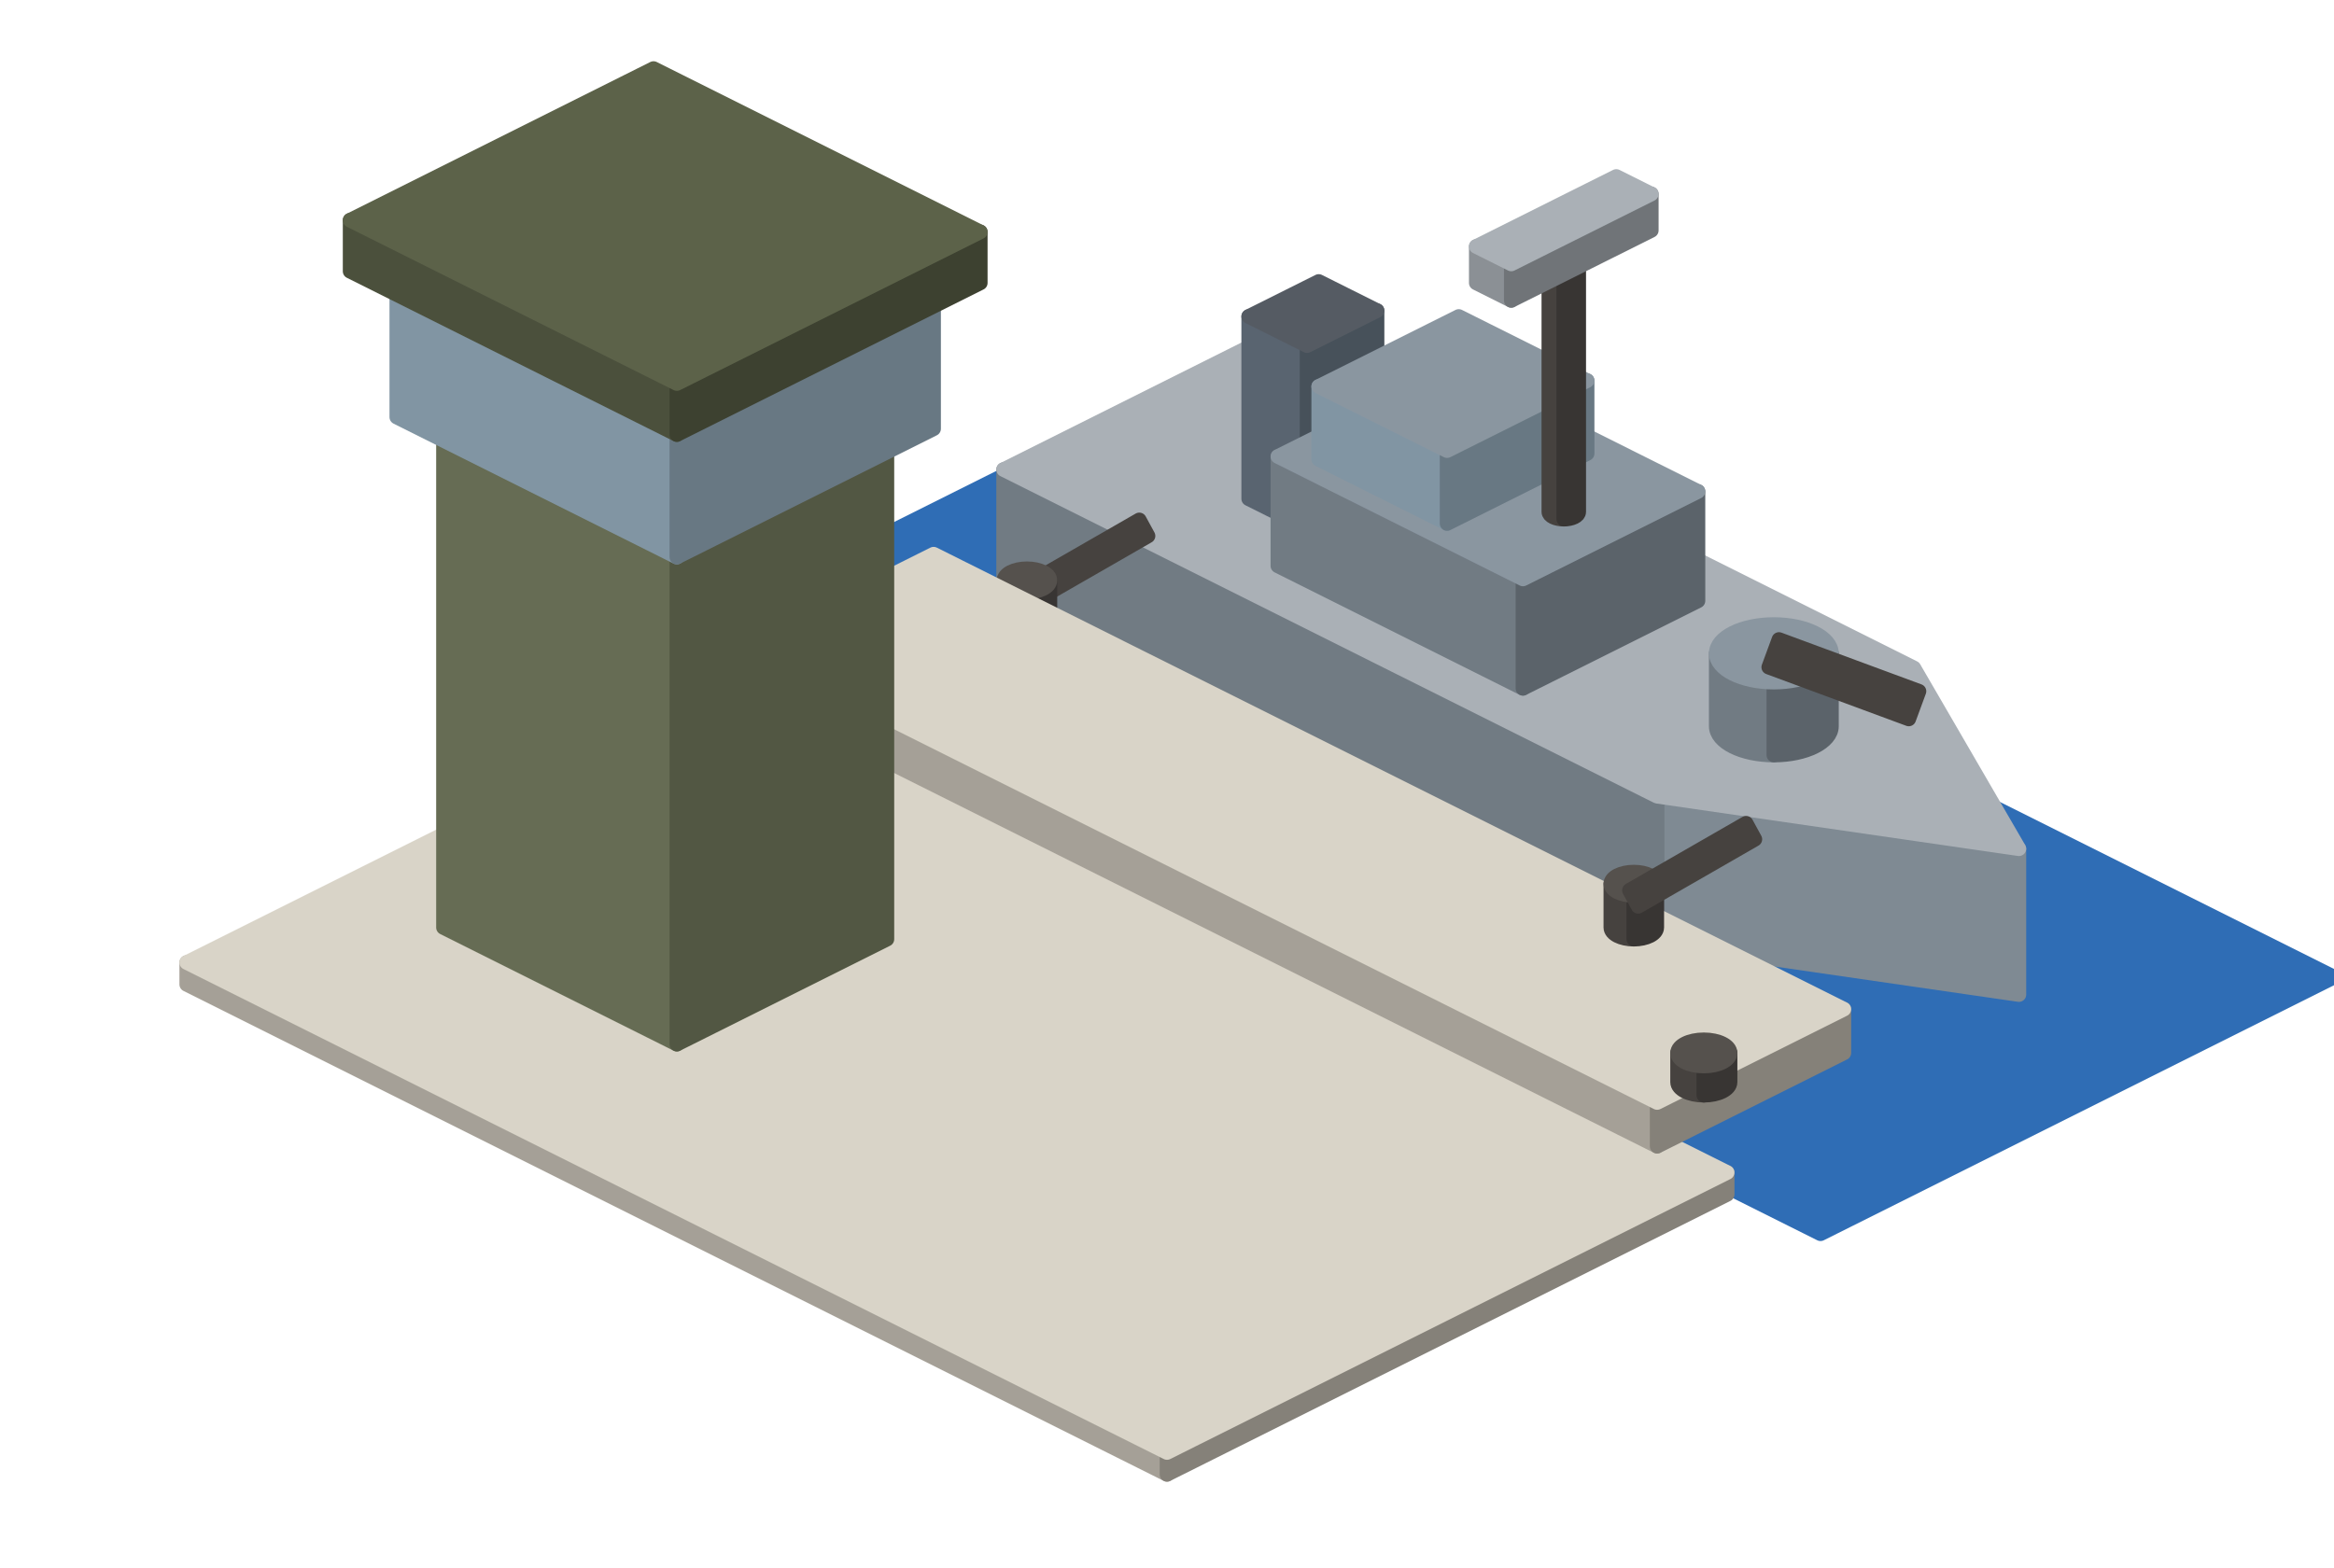
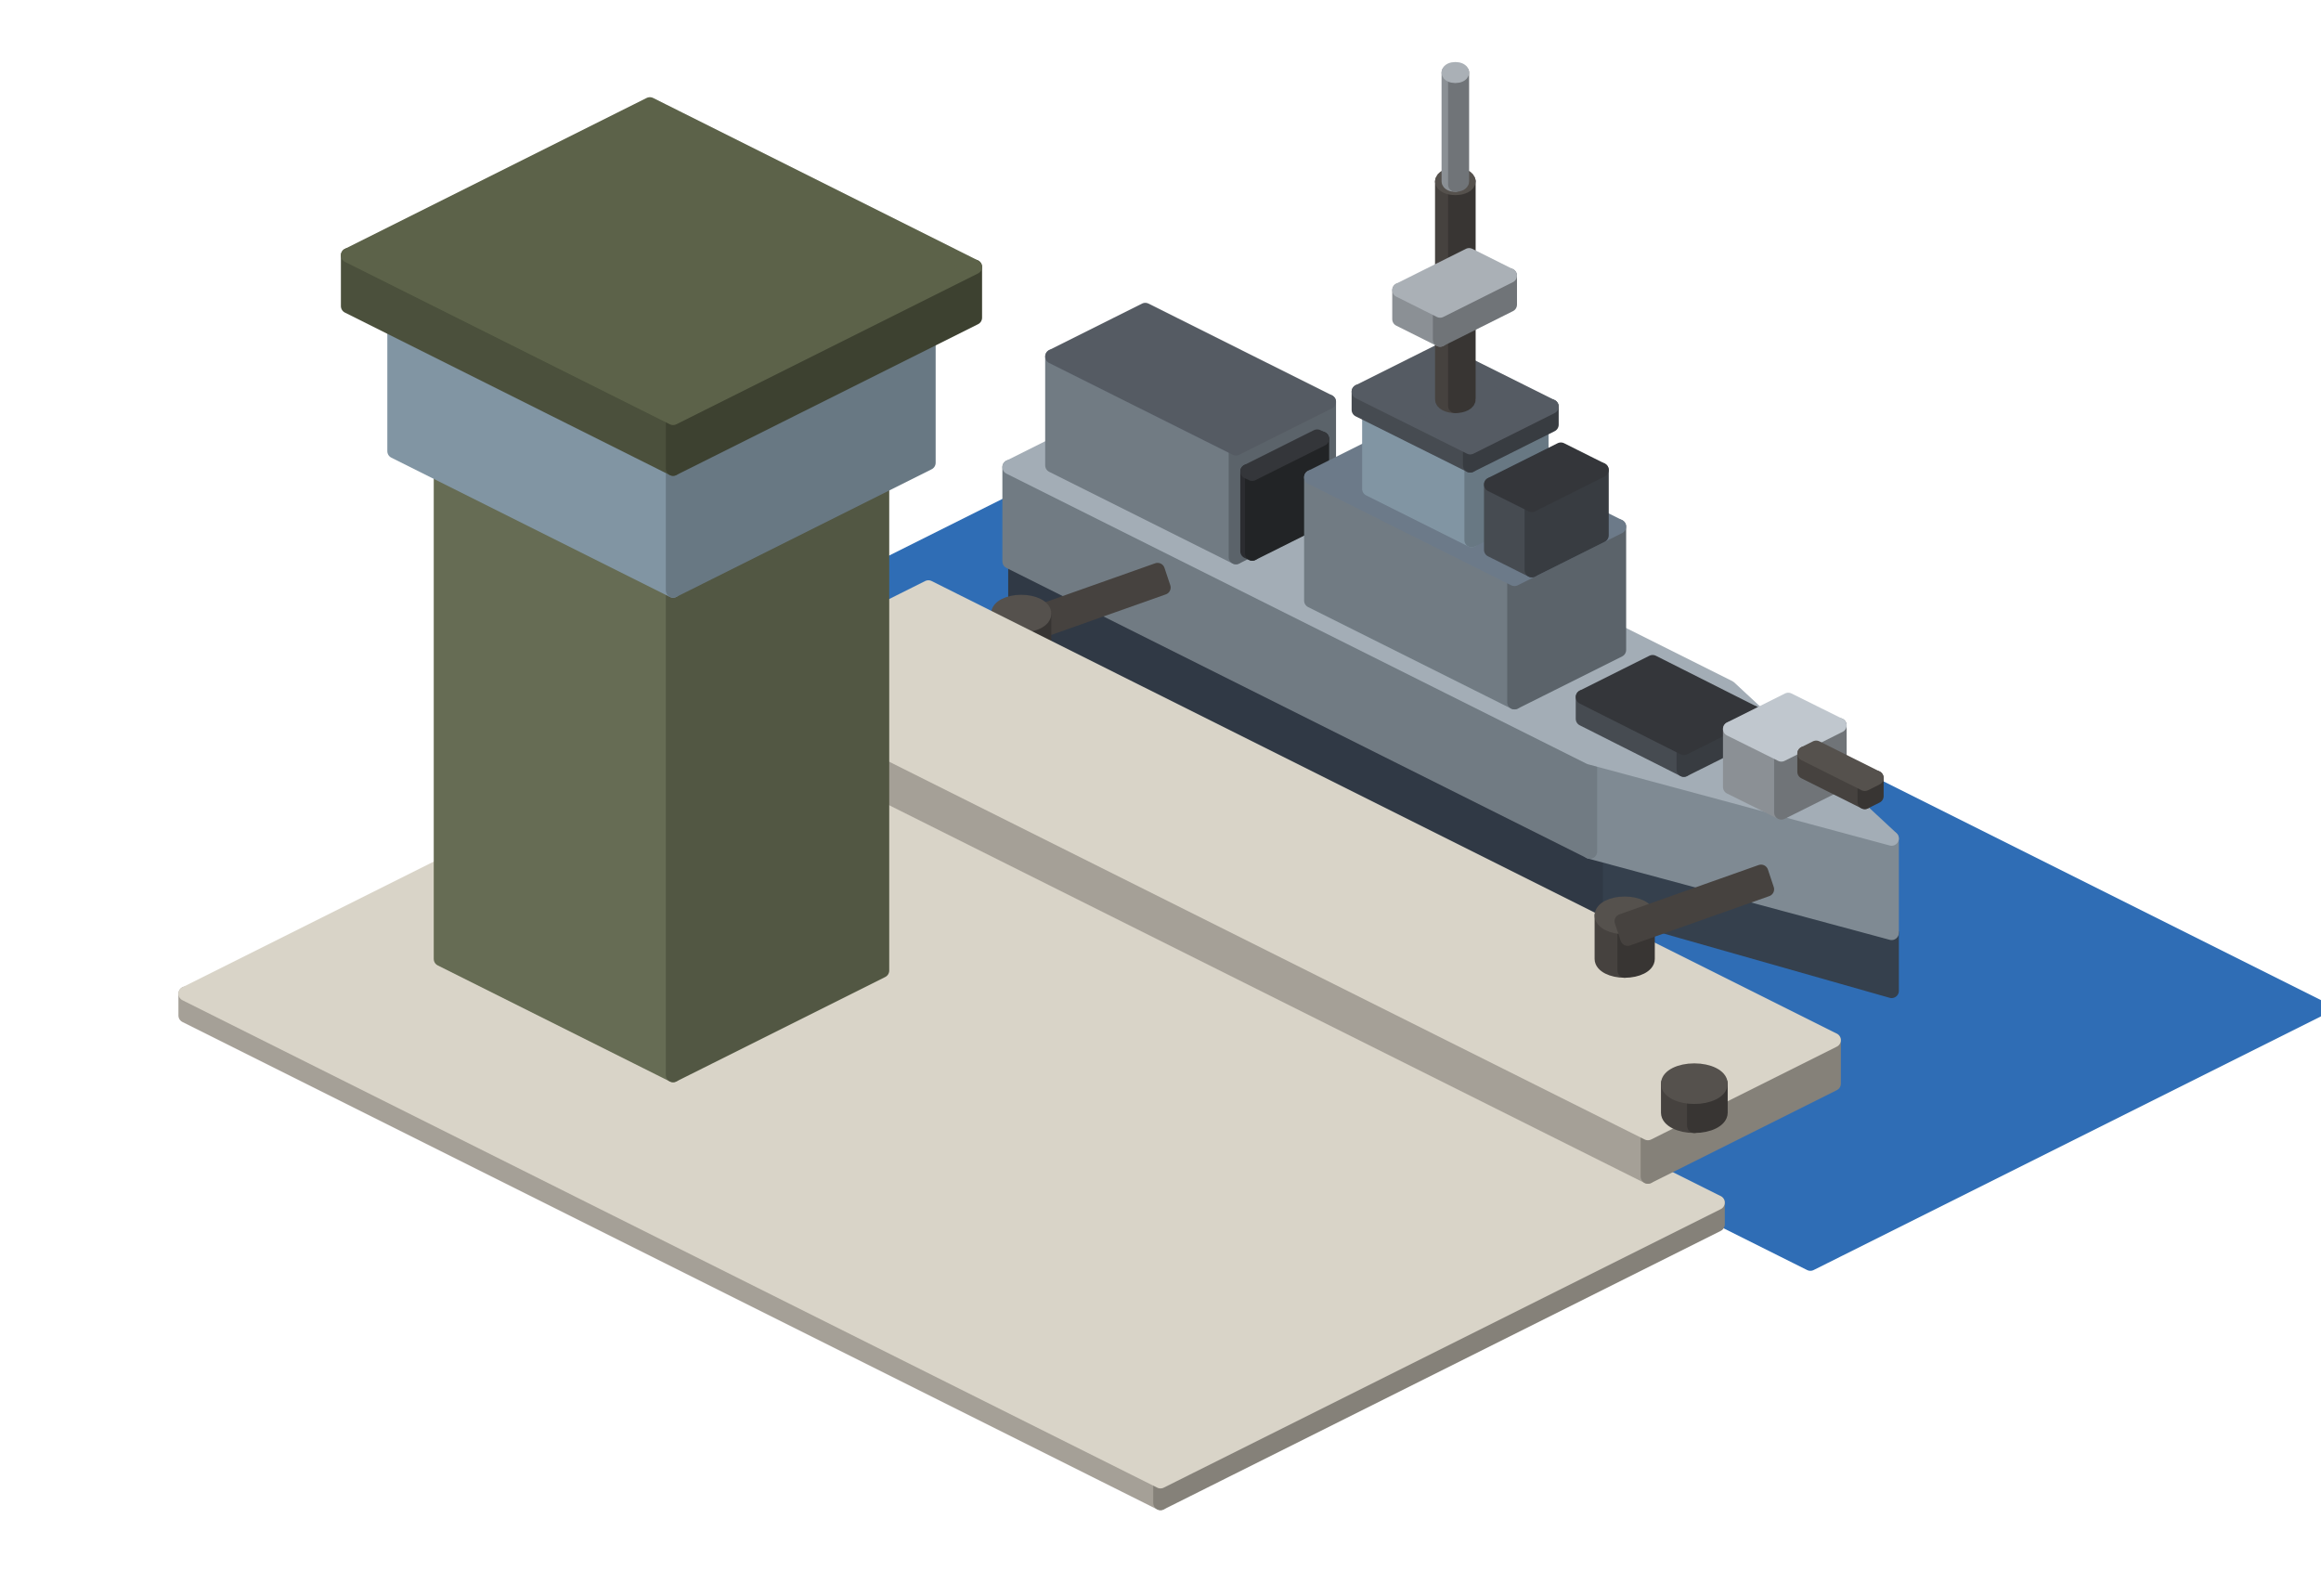
- <svg xmlns="http://www.w3.org/2000/svg" width="64" height="43" viewBox="0 0 64 43">
-   <g transform="translate(0 11)" stroke-linejoin="round" stroke-width="0.4">
+ <svg xmlns="http://www.w3.org/2000/svg" width="64" height="44" viewBox="0 0 64 44">
+   <g transform="translate(0 12)" stroke-linejoin="round" stroke-width="0.4">
    <polygon points="17.92,6.84 32.00,-0.20 64.00,15.80 49.92,22.84" fill="#2f6db5" stroke="#2f6db5" />
    <polygon points="5.12,16.00 32.00,29.44 32.00,28.84 5.12,15.40" fill="#a5a097" stroke="#a5a097" />
    <polygon points="47.36,21.76 32.00,29.44 32.00,28.84 47.36,21.16" fill="#858179" stroke="#858179" />
    <polygon points="20.48,7.72 47.36,21.16 32.00,28.84 5.12,15.40" fill="#d9d4c8" stroke="#d9d4c8" />
-     <polygon points="55.36,16.28 45.44,14.84 45.44,10.84 55.36,12.28" fill="#7f8a93" stroke="#7f8a93" />
-     <polygon points="45.44,14.84 27.52,5.88 27.52,1.88 45.44,10.84" fill="#717b83" stroke="#717b83" />
-     <polygon points="27.52,1.88 34.56,-1.64 52.48,7.32 55.36,12.28 45.44,10.84" fill="#aab0b6" stroke="#aab0b6" />
-     <polygon points="34.24,2.68 35.84,3.48 35.84,-1.52 34.24,-2.32" fill="#596470" stroke="#596470" />
-     <polygon points="37.76,2.52 35.84,3.48 35.84,-1.52 37.76,-2.48" fill="#47515a" stroke="#47515a" />
-     <polygon points="36.16,-3.28 37.76,-2.48 35.84,-1.52 34.24,-2.32" fill="#555b63" stroke="#555b63" />
+     <polygon points="52.16,15.32 44.00,13.00 44.00,11.40 52.16,13.72" fill="#35404d" stroke="#35404d" />
+     <polygon points="44.00,13.00 28.00,5.00 28.00,3.40 44.00,11.40" fill="#303945" stroke="#303945" />
+     <polygon points="28.00,3.40 31.52,1.64 47.52,9.64 52.16,13.72 44.00,11.40" fill="#3a4654" stroke="#3a4654" />
+     <polygon points="52.16,13.72 43.84,11.48 43.84,8.88 52.16,11.12" fill="#7f8a93" stroke="#7f8a93" />
+     <polygon points="43.84,11.48 27.84,3.48 27.84,0.88 43.84,8.88" fill="#717b83" stroke="#717b83" />
+     <polygon points="27.84,0.88 31.68,-1.04 47.68,6.96 52.16,11.12 43.84,8.88" fill="#a3adb6" stroke="#a3adb6" />
+     <polygon points="29.02,0.83 34.08,3.36 34.08,0.36 29.02,-2.17" fill="#717b83" stroke="#717b83" />
+     <polygon points="36.64,2.08 34.08,3.36 34.08,0.36 36.64,-0.92" fill="#5b636a" stroke="#5b636a" />
+     <polygon points="31.58,-3.45 36.64,-0.92 34.08,0.36 29.02,-2.17" fill="#555b63" stroke="#555b63" />
+     <polygon points="34.40,3.20 34.53,3.26 34.53,1.06 34.40,1.00" fill="#2b2c30" stroke="#2b2c30" />
+     <polygon points="36.45,2.30 34.53,3.26 34.53,1.06 36.45,0.10" fill="#222426" stroke="#222426" />
+     <polygon points="36.32,0.04 36.45,0.10 34.53,1.06 34.40,1.00" fill="#34363a" stroke="#34363a" />
    <path d="M 25.60 8.48 A 0.72 0.36 0 0 1 24.88 8.12 L 24.88 7.32 L 25.60 7.32 Z" fill="#46423f" stroke="#46423f" />
    <path d="M 25.60 8.48 A 0.72 0.36 0 0 0 26.32 8.12 L 26.32 7.32 L 25.60 7.32 Z" fill="#383533" stroke="#383533" />
    <path d="M 24.88 7.32 A 0.72 0.36 0 1 0 26.32 7.32 A 0.72 0.36 0 1 0 24.88 7.32 Z" fill="#55514d" stroke="#55514d" />
-     <polygon points="35.04,4.52 41.76,7.88 41.76,4.88 35.04,1.52" fill="#717b83" stroke="#717b83" />
-     <polygon points="46.56,5.48 41.76,7.88 41.76,4.88 46.56,2.48" fill="#5b636a" stroke="#5b636a" />
-     <polygon points="39.84,-0.88 46.56,2.48 41.76,4.88 35.04,1.52" fill="#8a96a0" stroke="#8a96a0" />
-     <polygon points="36.16,1.60 39.68,3.36 39.68,1.36 36.16,-0.40" fill="#8195a3" stroke="#8195a3" />
-     <polygon points="43.52,1.44 39.68,3.36 39.68,1.36 43.52,-0.56" fill="#687883" stroke="#687883" />
-     <polygon points="40.00,-2.32 43.52,-0.56 39.68,1.36 36.16,-0.40" fill="#8a96a0" stroke="#8a96a0" />
-     <path d="M 42.88 3.24 A 0.41 0.20 0 0 1 42.47 3.04 L 42.47 -4.96 L 42.88 -4.96 Z" fill="#46423f" stroke="#46423f" />
-     <path d="M 42.88 3.24 A 0.41 0.20 0 0 0 43.29 3.04 L 43.29 -4.96 L 42.88 -4.96 Z" fill="#383533" stroke="#383533" />
-     <path d="M 42.47 -4.96 A 0.41 0.20 0 1 0 43.29 -4.96 A 0.41 0.20 0 1 0 42.47 -4.96 Z" fill="#55514d" stroke="#55514d" />
-     <polygon points="40.48,-3.24 41.44,-2.76 41.44,-3.76 40.48,-4.24" fill="#8b9095" stroke="#8b9095" />
-     <polygon points="45.28,-4.68 41.44,-2.76 41.44,-3.76 45.28,-5.68" fill="#707478" stroke="#707478" />
-     <polygon points="44.32,-6.16 45.28,-5.68 41.44,-3.76 40.48,-4.24" fill="#aab0b6" stroke="#aab0b6" />
-     <path d="M 48.64 9.71 A 1.58 0.79 0 0 1 47.06 8.92 L 47.06 6.92 L 48.64 6.92 Z" fill="#717b83" stroke="#717b83" />
-     <path d="M 48.64 9.71 A 1.58 0.79 0 0 0 50.22 8.92 L 50.22 6.92 L 48.64 6.92 Z" fill="#5b636a" stroke="#5b636a" />
-     <path d="M 47.06 6.92 A 1.58 0.79 0 1 0 50.22 6.92 A 1.58 0.79 0 1 0 47.06 6.92 Z" fill="#8a96a0" stroke="#8a96a0" />
-     <polygon points="48.50,7.30 52.34,8.72 52.62,7.96 48.78,6.54" fill="#46423f" stroke="#46423f" />
-     <polygon points="28.28,5.54 31.48,3.70 31.24,3.26 28.04,5.10" fill="#46423f" stroke="#46423f" />
+     <polygon points="36.16,4.56 41.76,7.36 41.76,3.96 36.16,1.16" fill="#717b83" stroke="#717b83" />
+     <polygon points="44.64,5.92 41.76,7.36 41.76,3.96 44.64,2.52" fill="#5b636a" stroke="#5b636a" />
+     <polygon points="39.04,-0.28 44.64,2.52 41.76,3.96 36.16,1.16" fill="#6c7a89" stroke="#6c7a89" />
+     <polygon points="37.76,1.48 40.58,2.89 40.58,0.69 37.76,-0.72" fill="#8195a3" stroke="#8195a3" />
+     <polygon points="42.50,1.93 40.58,2.89 40.58,0.69 42.50,-0.27" fill="#687883" stroke="#687883" />
+     <polygon points="39.68,-1.68 42.50,-0.27 40.58,0.69 37.76,-0.72" fill="#8a96a0" stroke="#8a96a0" />
+     <polygon points="37.47,-0.70 40.54,0.83 40.54,0.33 37.47,-1.20" fill="#464b51" stroke="#464b51" />
+     <polygon points="42.78,-0.29 40.54,0.83 40.54,0.33 42.78,-0.79" fill="#383c41" stroke="#383c41" />
+     <polygon points="39.71,-2.32 42.78,-0.79 40.54,0.33 37.47,-1.20" fill="#555b63" stroke="#555b63" />
+     <path d="M 40.13 -0.81 A 0.36 0.18 0 0 1 39.77 -1.00 L 39.77 -7.00 L 40.13 -7.00 Z" fill="#46423f" stroke="#46423f" />
+     <path d="M 40.13 -0.81 A 0.36 0.18 0 0 0 40.49 -1.00 L 40.49 -7.00 L 40.13 -7.00 Z" fill="#383533" stroke="#383533" />
+     <path d="M 39.77 -7.00 A 0.36 0.18 0 1 0 40.49 -7.00 A 0.36 0.18 0 1 0 39.77 -7.00 Z" fill="#55514d" stroke="#55514d" />
+     <polygon points="38.59,-3.20 39.71,-2.64 39.71,-3.44 38.59,-4.00" fill="#8b9095" stroke="#8b9095" />
+     <polygon points="41.63,-3.60 39.71,-2.64 39.71,-3.44 41.63,-4.40" fill="#707478" stroke="#707478" />
+     <polygon points="40.51,-4.96 41.63,-4.40 39.71,-3.44 38.59,-4.00" fill="#aab0b6" stroke="#aab0b6" />
+     <path d="M 40.13 -6.91 A 0.18 0.09 0 0 1 39.95 -7.00 L 39.95 -10.00 L 40.13 -10.00 Z" fill="#8b9095" stroke="#8b9095" />
+     <path d="M 40.13 -6.91 A 0.18 0.09 0 0 0 40.31 -7.00 L 40.31 -10.00 L 40.13 -10.00 Z" fill="#707478" stroke="#707478" />
+     <path d="M 39.95 -10.00 A 0.18 0.09 0 1 0 40.31 -10.00 A 0.18 0.09 0 1 0 39.95 -10.00 Z" fill="#aab0b6" stroke="#aab0b6" />
+     <polygon points="41.12,3.16 42.24,3.72 42.24,1.92 41.12,1.36" fill="#464b51" stroke="#464b51" />
+     <polygon points="44.16,2.76 42.24,3.72 42.24,1.92 44.16,0.96" fill="#383c41" stroke="#383c41" />
+     <polygon points="43.04,0.40 44.16,0.96 42.24,1.92 41.12,1.36" fill="#34363a" stroke="#34363a" />
+     <polygon points="43.65,7.82 46.43,9.22 46.43,8.62 43.65,7.22" fill="#464b51" stroke="#464b51" />
+     <polygon points="48.35,8.26 46.43,9.22 46.43,8.62 48.35,7.66" fill="#383c41" stroke="#383c41" />
+     <polygon points="45.57,6.26 48.35,7.66 46.43,8.62 43.65,7.22" fill="#34363a" stroke="#34363a" />
+     <polygon points="47.71,9.70 49.12,10.40 49.12,8.80 47.71,8.10" fill="#8b9095" stroke="#8b9095" />
+     <polygon points="50.72,9.60 49.12,10.40 49.12,8.80 50.72,8.00" fill="#707478" stroke="#707478" />
+     <polygon points="49.31,7.30 50.72,8.00 49.12,8.80 47.71,8.10" fill="#c0c7ce" stroke="#c0c7ce" />
+     <polygon points="49.76,9.28 51.42,10.11 51.42,9.61 49.76,8.78" fill="#46423f" stroke="#46423f" />
+     <polygon points="51.74,9.95 51.42,10.11 51.42,9.61 51.74,9.45" fill="#383533" stroke="#383533" />
+     <polygon points="50.08,8.62 51.74,9.45 51.42,9.61 49.76,8.78" fill="#55514d" stroke="#55514d" />
+     <polygon points="28.24,5.56 32.08,4.20 31.92,3.72 28.08,5.08" fill="#46423f" stroke="#46423f" />
    <path d="M 28.16 6.44 A 0.63 0.32 0 0 1 27.53 6.12 L 27.53 4.92 L 28.16 4.92 Z" fill="#46423f" stroke="#46423f" />
    <path d="M 28.16 6.44 A 0.63 0.32 0 0 0 28.79 6.12 L 28.79 4.92 L 28.16 4.92 Z" fill="#383533" stroke="#383533" />
    <path d="M 27.53 4.92 A 0.63 0.32 0 1 0 28.79 4.92 A 0.63 0.32 0 1 0 27.53 4.92 Z" fill="#55514d" stroke="#55514d" />
    <path d="M 35.84 13.60 A 0.72 0.36 0 0 1 35.12 13.24 L 35.12 12.44 L 35.84 12.44 Z" fill="#46423f" stroke="#46423f" />
    <path d="M 35.84 13.60 A 0.72 0.36 0 0 0 36.56 13.24 L 36.56 12.44 L 35.84 12.44 Z" fill="#383533" stroke="#383533" />
    <path d="M 35.12 12.44 A 0.72 0.36 0 1 0 36.56 12.44 A 0.72 0.36 0 1 0 35.12 12.44 Z" fill="#55514d" stroke="#55514d" />
    <polygon points="20.48,7.96 45.44,20.44 45.44,19.24 20.48,6.76" fill="#a5a097" stroke="#a5a097" />
    <polygon points="50.56,17.88 45.44,20.44 45.44,19.24 50.56,16.68" fill="#858179" stroke="#858179" />
    <polygon points="25.60,4.20 50.56,16.68 45.44,19.24 20.48,6.76" fill="#d9d4c8" stroke="#d9d4c8" />
    <polygon points="12.16,14.44 18.56,17.64 18.56,3.64 12.16,0.44" fill="#666c54" stroke="#666c54" />
    <polygon points="24.32,14.76 18.56,17.64 18.56,3.64 24.32,0.76" fill="#525743" stroke="#525743" />
    <polygon points="17.92,-2.44 24.32,0.76 18.56,3.64 12.16,0.44" fill="#7d8466" stroke="#7d8466" />
    <polygon points="10.88,0.44 18.56,4.28 18.56,0.28 10.88,-3.56" fill="#8195a3" stroke="#8195a3" />
    <polygon points="25.60,0.76 18.56,4.28 18.56,0.28 25.60,-3.24" fill="#687883" stroke="#687883" />
    <polygon points="17.92,-7.08 25.60,-3.24 18.56,0.28 10.88,-3.56" fill="#5c6249" stroke="#5c6249" />
    <polygon points="9.60,-3.56 18.56,0.92 18.56,-0.48 9.60,-4.96" fill="#4b503c" stroke="#4b503c" />
    <polygon points="26.88,-3.24 18.56,0.92 18.56,-0.48 26.88,-4.64" fill="#3d4130" stroke="#3d4130" />
    <polygon points="17.92,-9.12 26.88,-4.64 18.56,-0.48 9.60,-4.96" fill="#5c6249" stroke="#5c6249" />
    <path d="M 44.80 14.76 A 0.63 0.32 0 0 1 44.17 14.44 L 44.17 13.24 L 44.80 13.24 Z" fill="#46423f" stroke="#46423f" />
    <path d="M 44.80 14.76 A 0.63 0.32 0 0 0 45.43 14.44 L 45.43 13.24 L 44.80 13.24 Z" fill="#383533" stroke="#383533" />
    <path d="M 44.17 13.24 A 0.63 0.32 0 1 0 45.43 13.24 A 0.63 0.32 0 1 0 44.17 13.24 Z" fill="#55514d" stroke="#55514d" />
-     <polygon points="44.92,13.86 48.12,12.02 47.88,11.58 44.68,13.42" fill="#46423f" stroke="#46423f" />
+     <polygon points="44.88,13.88 48.72,12.52 48.56,12.04 44.72,13.40" fill="#46423f" stroke="#46423f" />
    <path d="M 46.72 19.04 A 0.72 0.36 0 0 1 46.00 18.68 L 46.00 17.88 L 46.72 17.88 Z" fill="#46423f" stroke="#46423f" />
    <path d="M 46.72 19.04 A 0.72 0.36 0 0 0 47.44 18.68 L 47.44 17.88 L 46.72 17.88 Z" fill="#383533" stroke="#383533" />
    <path d="M 46.00 17.88 A 0.72 0.36 0 1 0 47.44 17.88 A 0.72 0.36 0 1 0 46.00 17.88 Z" fill="#55514d" stroke="#55514d" />
  </g>
</svg>
